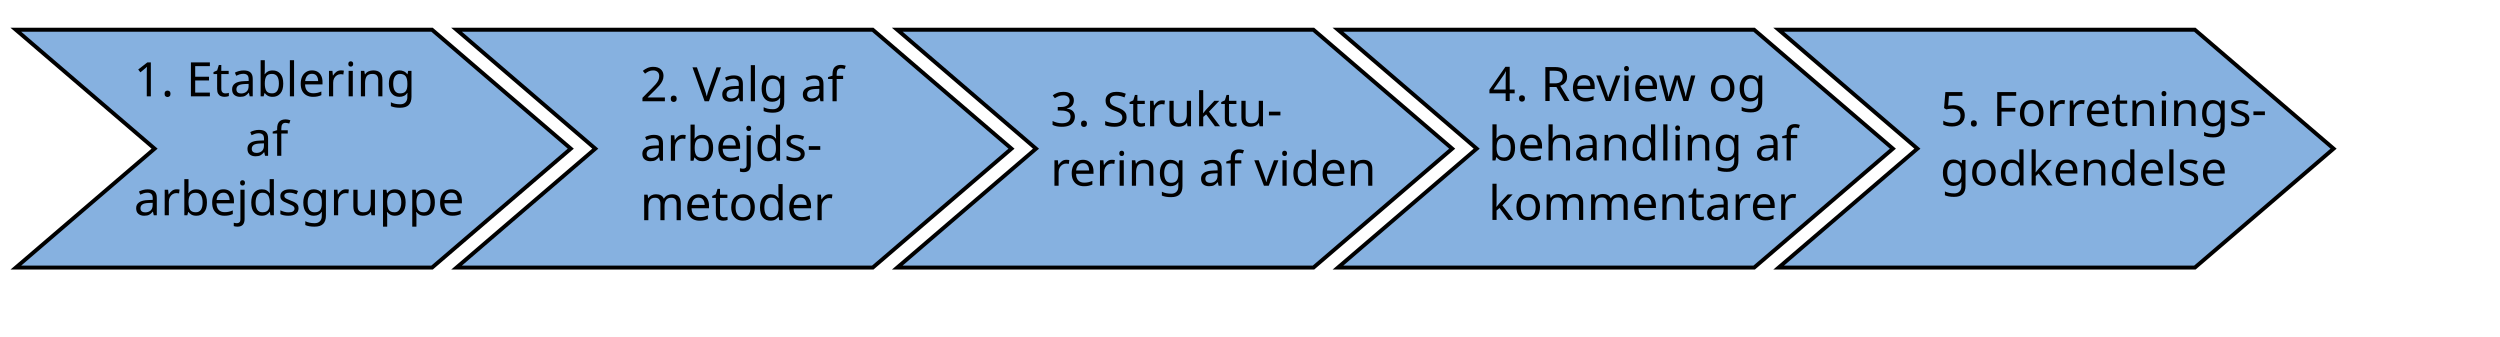
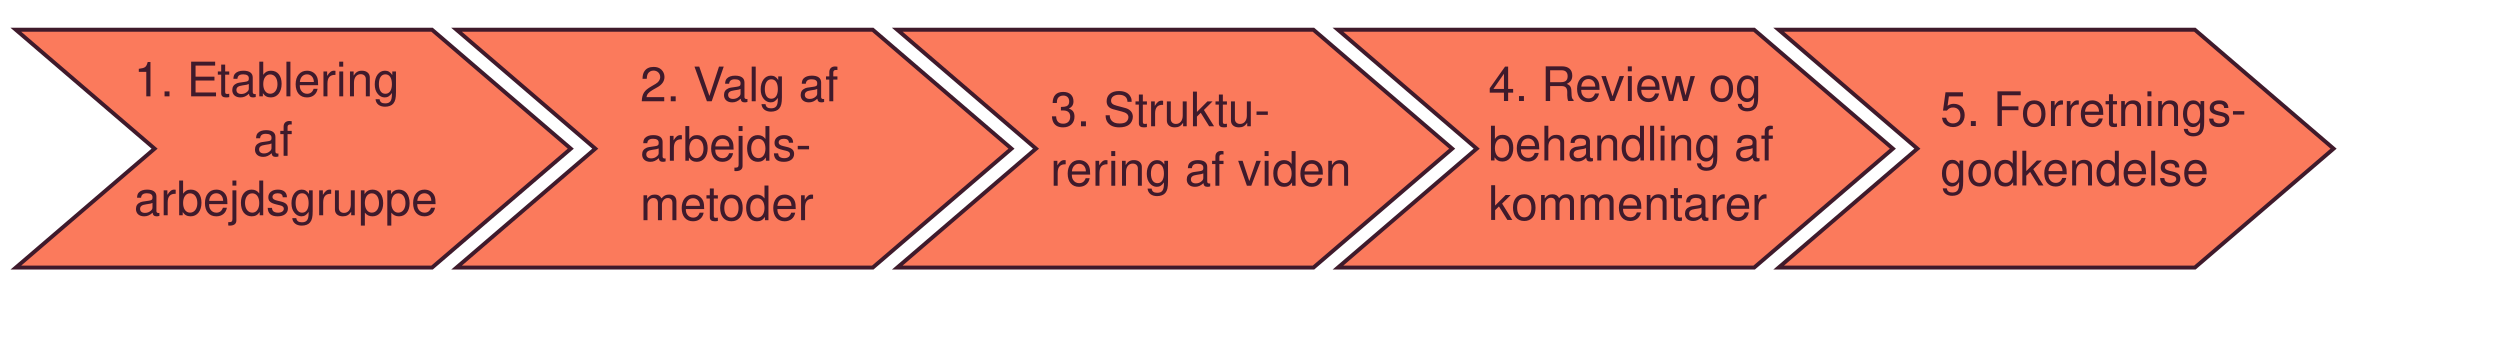
<svg xmlns="http://www.w3.org/2000/svg" width="297mm" height="40mm" id="svg3041" version="1.1">
  <defs id="defs3043" />
  <g id="layer1">
-     <path style="fill:#86b1e0;fill-opacity:1;stroke:#000000;stroke-width:1.78;stroke-linecap:butt;stroke-linejoin:miter;stroke-miterlimit:4;stroke-opacity:1;stroke-dasharray:none" d="m 7.116,13.356 186.877,0 62.292,53.394 -62.292,53.394 -186.877,0 L 69.409,66.749 7.116,13.356 z" id="path2985" />
-     <path style="fill:#86b1e0;fill-opacity:1;stroke:#000000;stroke-width:1.78;stroke-linecap:butt;stroke-linejoin:miter;stroke-miterlimit:4;stroke-opacity:1;stroke-dasharray:none" d="m 798.628,13.356 186.877,0 62.292,53.394 -62.292,53.394 -186.877,0 62.292,-53.394 -62.292,-53.394 z" id="path2985-5" />
-     <path style="fill:#86b1e0;fill-opacity:1;stroke:#000000;stroke-width:1.78;stroke-linecap:butt;stroke-linejoin:miter;stroke-miterlimit:4;stroke-opacity:1;stroke-dasharray:none" d="m 600.75,13.356 186.877,0 62.292,53.394 -62.292,53.394 -186.877,0 62.292,-53.394 -62.292,-53.394 z" id="path2985-7" />
-     <path style="fill:#86b1e0;fill-opacity:1;stroke:#000000;stroke-width:1.78;stroke-linecap:butt;stroke-linejoin:miter;stroke-miterlimit:4;stroke-opacity:1;stroke-dasharray:none" d="m 402.872,13.356 186.877,0 62.292,53.394 -62.292,53.394 -186.877,0 62.292,-53.394 -62.292,-53.394 z" id="path2985-4" />
-     <path style="fill:#86b1e0;fill-opacity:1;stroke:#000000;stroke-width:1.78;stroke-linecap:butt;stroke-linejoin:miter;stroke-miterlimit:4;stroke-opacity:1;stroke-dasharray:none" d="m 204.994,13.356 186.877,0 62.292,53.394 -62.292,53.394 -186.877,0 62.292,-53.394 -62.292,-53.394 z" id="path2985-0" />
-     <text xml:space="preserve" style="font-size:35.596px;font-style:normal;font-weight:normal;line-height:125%;letter-spacing:0px;word-spacing:0px;fill:#000000;fill-opacity:1;stroke:none;font-family:Sans" x="60.153" y="43.259" id="text3790">
+     <path style="fill:#FB7A5C;fill-opacity:1;stroke:#3F1A2B;stroke-width:1.78;stroke-linecap:butt;stroke-linejoin:miter;stroke-miterlimit:4;stroke-opacity:1;stroke-dasharray:none" d="m 7.116,13.356 186.877,0 62.292,53.394 -62.292,53.394 -186.877,0 L 69.409,66.749 7.116,13.356 z" id="path2985" />
+     <path style="fill:#FB7A5C;fill-opacity:1;stroke:#3F1A2B;stroke-width:1.78;stroke-linecap:butt;stroke-linejoin:miter;stroke-miterlimit:4;stroke-opacity:1;stroke-dasharray:none" d="m 798.628,13.356 186.877,0 62.292,53.394 -62.292,53.394 -186.877,0 62.292,-53.394 -62.292,-53.394 z" id="path2985-5" />
+     <path style="fill:#FB7A5C;fill-opacity:1;stroke:#3F1A2B;stroke-width:1.78;stroke-linecap:butt;stroke-linejoin:miter;stroke-miterlimit:4;stroke-opacity:1;stroke-dasharray:none" d="m 600.75,13.356 186.877,0 62.292,53.394 -62.292,53.394 -186.877,0 62.292,-53.394 -62.292,-53.394 z" id="path2985-7" />
+     <path style="fill:#FB7A5C;fill-opacity:1;stroke:#3F1A2B;stroke-width:1.78;stroke-linecap:butt;stroke-linejoin:miter;stroke-miterlimit:4;stroke-opacity:1;stroke-dasharray:none" d="m 402.872,13.356 186.877,0 62.292,53.394 -62.292,53.394 -186.877,0 62.292,-53.394 -62.292,-53.394 z" id="path2985-4" />
+     <path style="fill:#FB7A5C;fill-opacity:1;stroke:#3F1A2B;stroke-width:1.78;stroke-linecap:butt;stroke-linejoin:miter;stroke-miterlimit:4;stroke-opacity:1;stroke-dasharray:none" d="m 204.994,13.356 186.877,0 62.292,53.394 -62.292,53.394 -186.877,0 62.292,-53.394 -62.292,-53.394 z" id="path2985-0" />
+     <text xml:space="preserve" style="font-size:35.596px;font-style:normal;font-weight:normal;line-height:125%;letter-spacing:0px;word-spacing:0px;fill:#3F1A2B;fill-opacity:1;stroke:none;font-family:Paralucent, 'Libre Franklin', system-ui, -apple-system, 'Segoe UI', Helvetica, Arial, sans-serif" x="60.153" y="43.259" id="text3790">
      <tspan id="tspan3792" x="60.153" y="43.259" style="font-size:21.357px">1. Etablering </tspan>
      <tspan x="60.153" y="69.956" id="tspan3794" style="font-size:21.357px">         af </tspan>
      <tspan x="60.153" y="96.653" id="tspan3796" style="font-size:21.357px">arbejdsgruppe</tspan>
    </text>
-     <text xml:space="preserve" style="font-size:28.477px;font-style:normal;font-weight:normal;line-height:125%;letter-spacing:0px;word-spacing:0px;fill:#000000;fill-opacity:1;stroke:none;font-family:Sans" x="287.432" y="45.48" id="text3798">
+     <text xml:space="preserve" style="font-size:28.477px;font-style:normal;font-weight:normal;line-height:125%;letter-spacing:0px;word-spacing:0px;fill:#3F1A2B;fill-opacity:1;stroke:none;font-family:Paralucent, 'Libre Franklin', system-ui, -apple-system, 'Segoe UI', Helvetica, Arial, sans-serif" x="287.432" y="45.48" id="text3798">
      <tspan id="tspan3800" x="287.432" y="45.48" style="font-size:21.357px">2. Valg af </tspan>
      <tspan x="287.432" y="72.177" id="tspan3802" style="font-size:21.357px">arbejds-</tspan>
      <tspan x="287.432" y="98.874" id="tspan3804" style="font-size:21.357px">metoder</tspan>
    </text>
-     <text xml:space="preserve" style="font-size:24.917px;font-style:normal;font-weight:normal;line-height:125%;letter-spacing:0px;word-spacing:0px;fill:#000000;fill-opacity:1;stroke:none;font-family:Sans" x="471.64" y="56.707" id="text3806">
+     <text xml:space="preserve" style="font-size:24.917px;font-style:normal;font-weight:normal;line-height:125%;letter-spacing:0px;word-spacing:0px;fill:#3F1A2B;fill-opacity:1;stroke:none;font-family:Paralucent, 'Libre Franklin', system-ui, -apple-system, 'Segoe UI', Helvetica, Arial, sans-serif" x="471.64" y="56.707" id="text3806">
      <tspan id="tspan3808" x="471.64" y="56.707" style="font-size:21.357px">3. Struktu-</tspan>
      <tspan x="471.64" y="83.403" id="tspan3810" style="font-size:21.357px">rering af viden</tspan>
    </text>
-     <text xml:space="preserve" style="font-size:24.917px;font-style:normal;font-weight:normal;line-height:125%;letter-spacing:0px;word-spacing:0px;fill:#000000;fill-opacity:1;stroke:none;font-family:Sans" x="668.306" y="45.35" id="text3812">
+     <text xml:space="preserve" style="font-size:24.917px;font-style:normal;font-weight:normal;line-height:125%;letter-spacing:0px;word-spacing:0px;fill:#3F1A2B;fill-opacity:1;stroke:none;font-family:Paralucent, 'Libre Franklin', system-ui, -apple-system, 'Segoe UI', Helvetica, Arial, sans-serif" x="668.306" y="45.35" id="text3812">
      <tspan id="tspan3814" x="668.306" y="45.35" style="font-size:21.357px">4. Review og </tspan>
      <tspan x="668.306" y="72.047" id="tspan3816" style="font-size:21.357px">behandling af</tspan>
      <tspan x="668.306" y="98.744" id="tspan3818" style="font-size:21.357px">kommentarer</tspan>
    </text>
-     <text xml:space="preserve" style="font-size:24.917px;font-style:normal;font-weight:normal;line-height:125%;letter-spacing:0px;word-spacing:0px;fill:#000000;fill-opacity:1;stroke:none;font-family:Sans" x="871.202" y="56.576" id="text3820">
+     <text xml:space="preserve" style="font-size:24.917px;font-style:normal;font-weight:normal;line-height:125%;letter-spacing:0px;word-spacing:0px;fill:#3F1A2B;fill-opacity:1;stroke:none;font-family:Paralucent, 'Libre Franklin', system-ui, -apple-system, 'Segoe UI', Helvetica, Arial, sans-serif" x="871.202" y="56.576" id="text3820">
      <tspan id="tspan3822" x="871.202" y="56.576" style="font-size:21.357px">5. Forretnings-</tspan>
      <tspan x="871.202" y="83.273" id="tspan3824" style="font-size:21.357px">godkendelse</tspan>
    </text>
  </g>
</svg>
